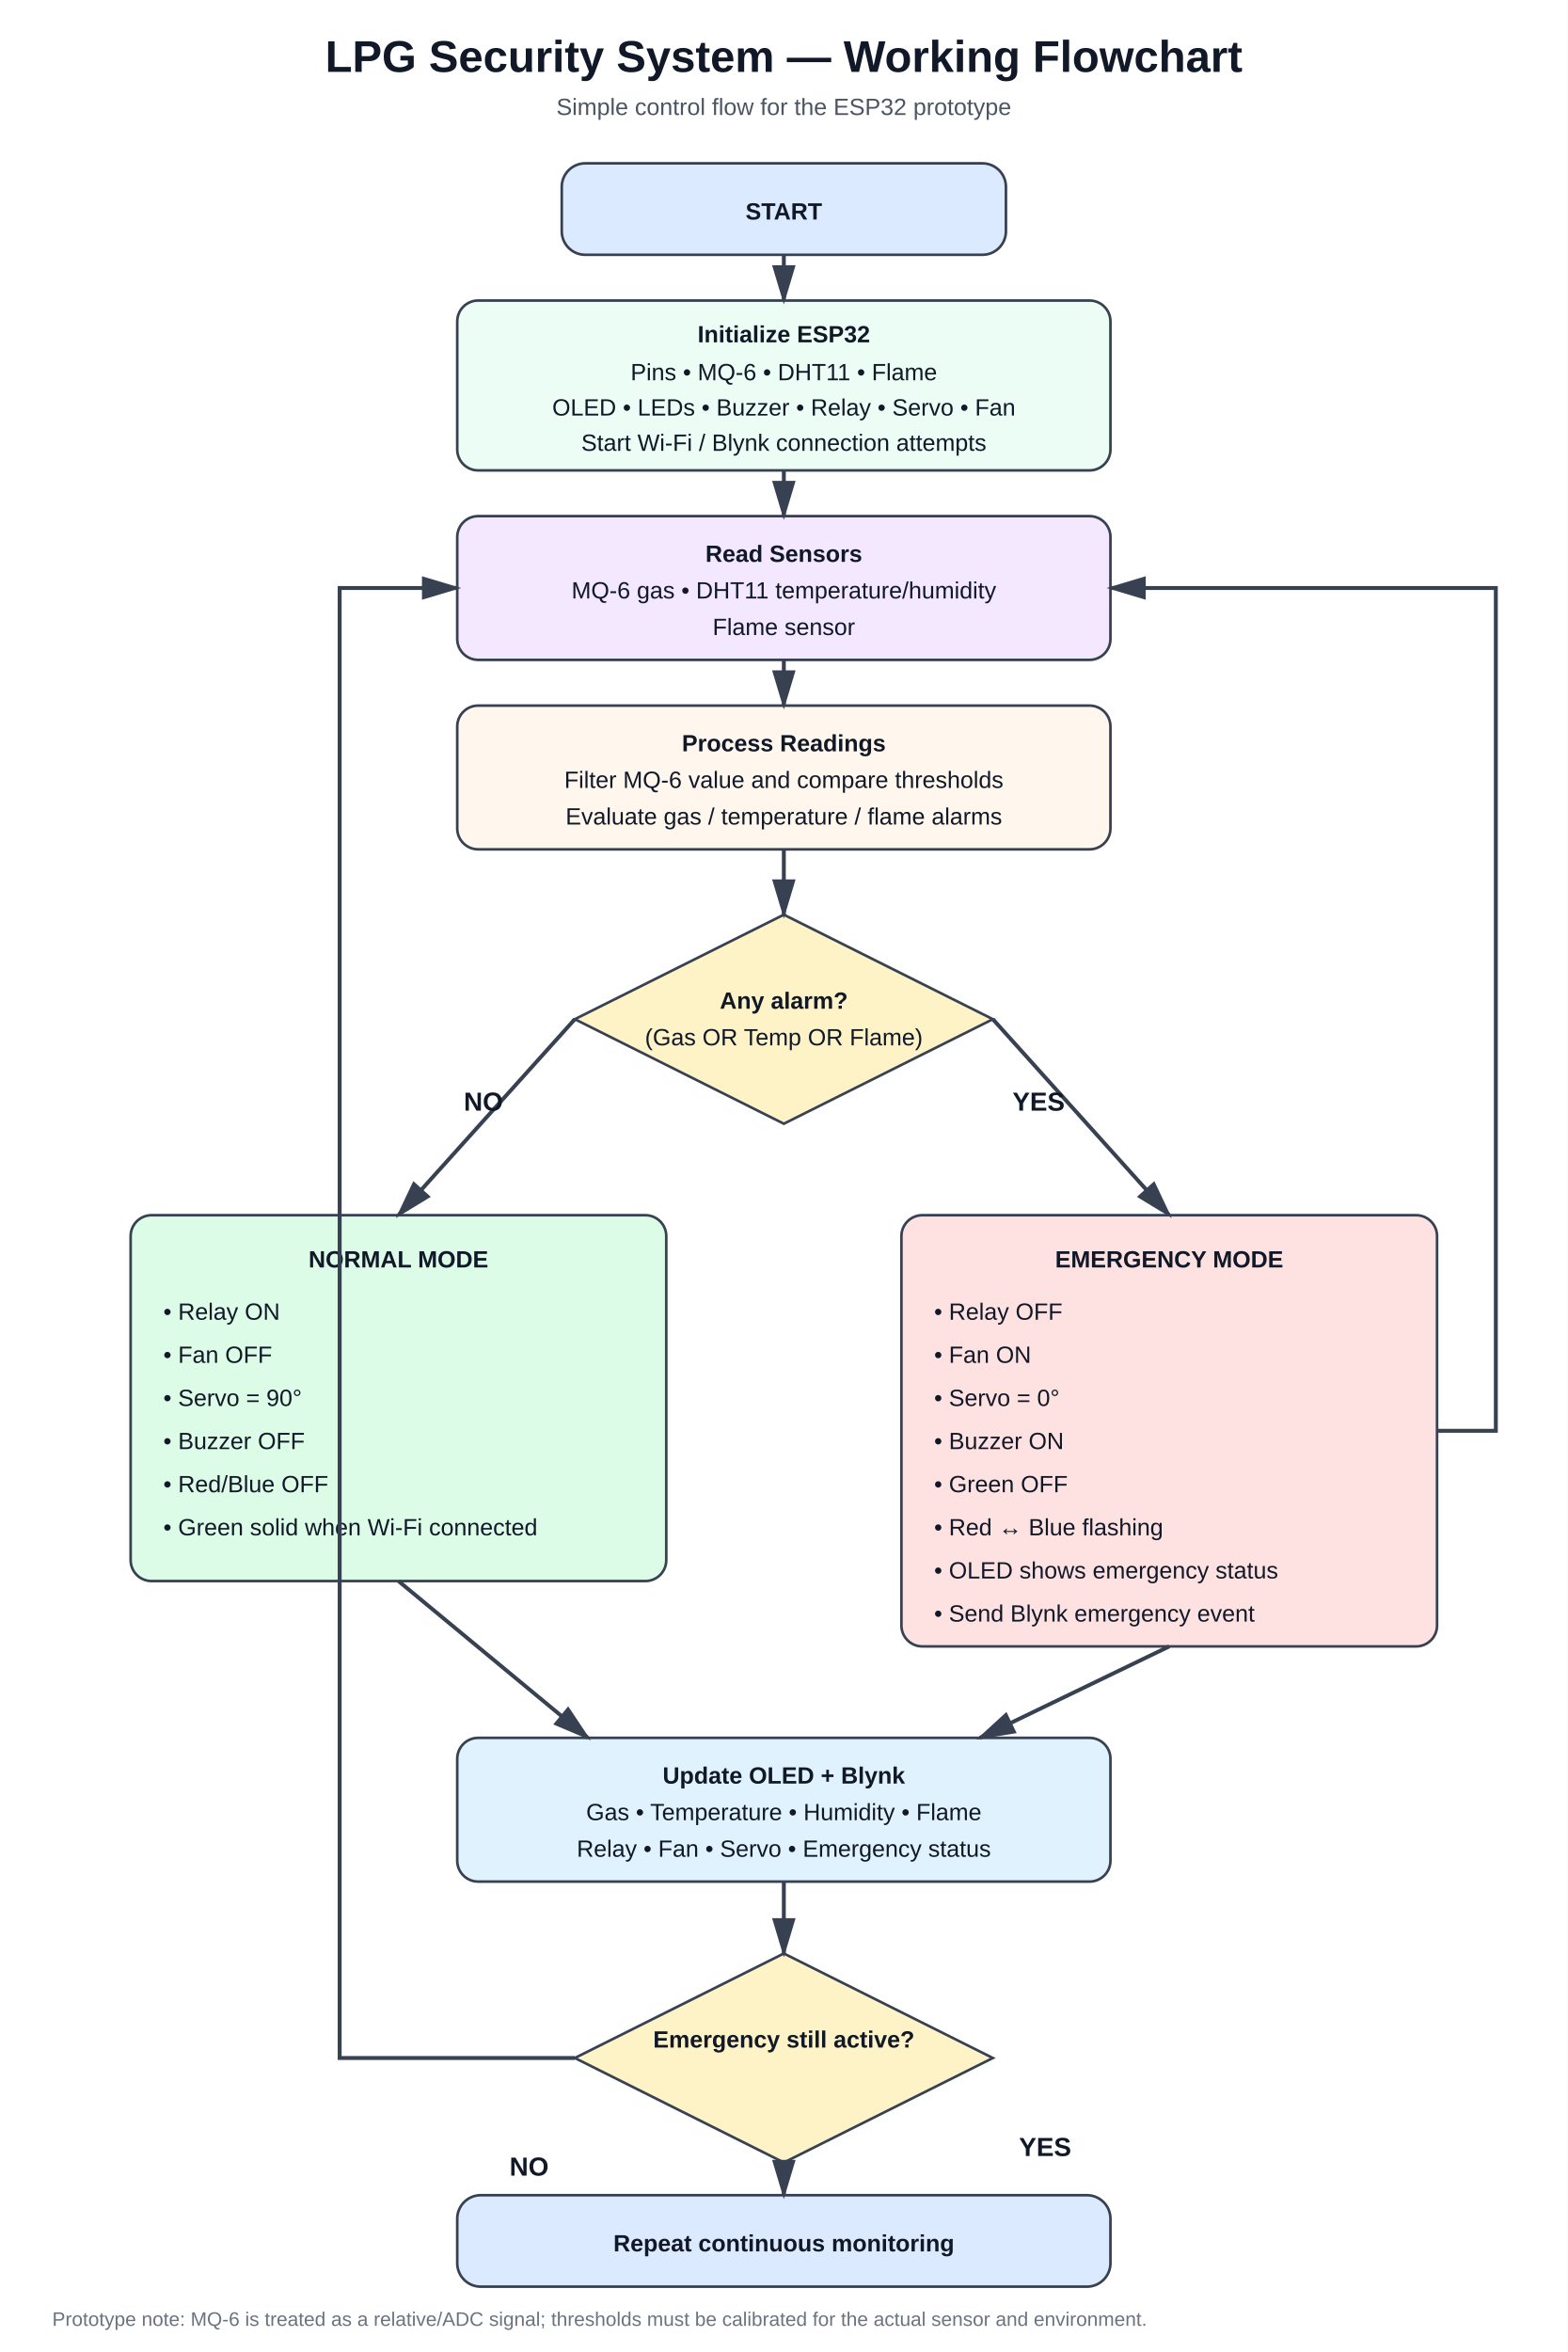
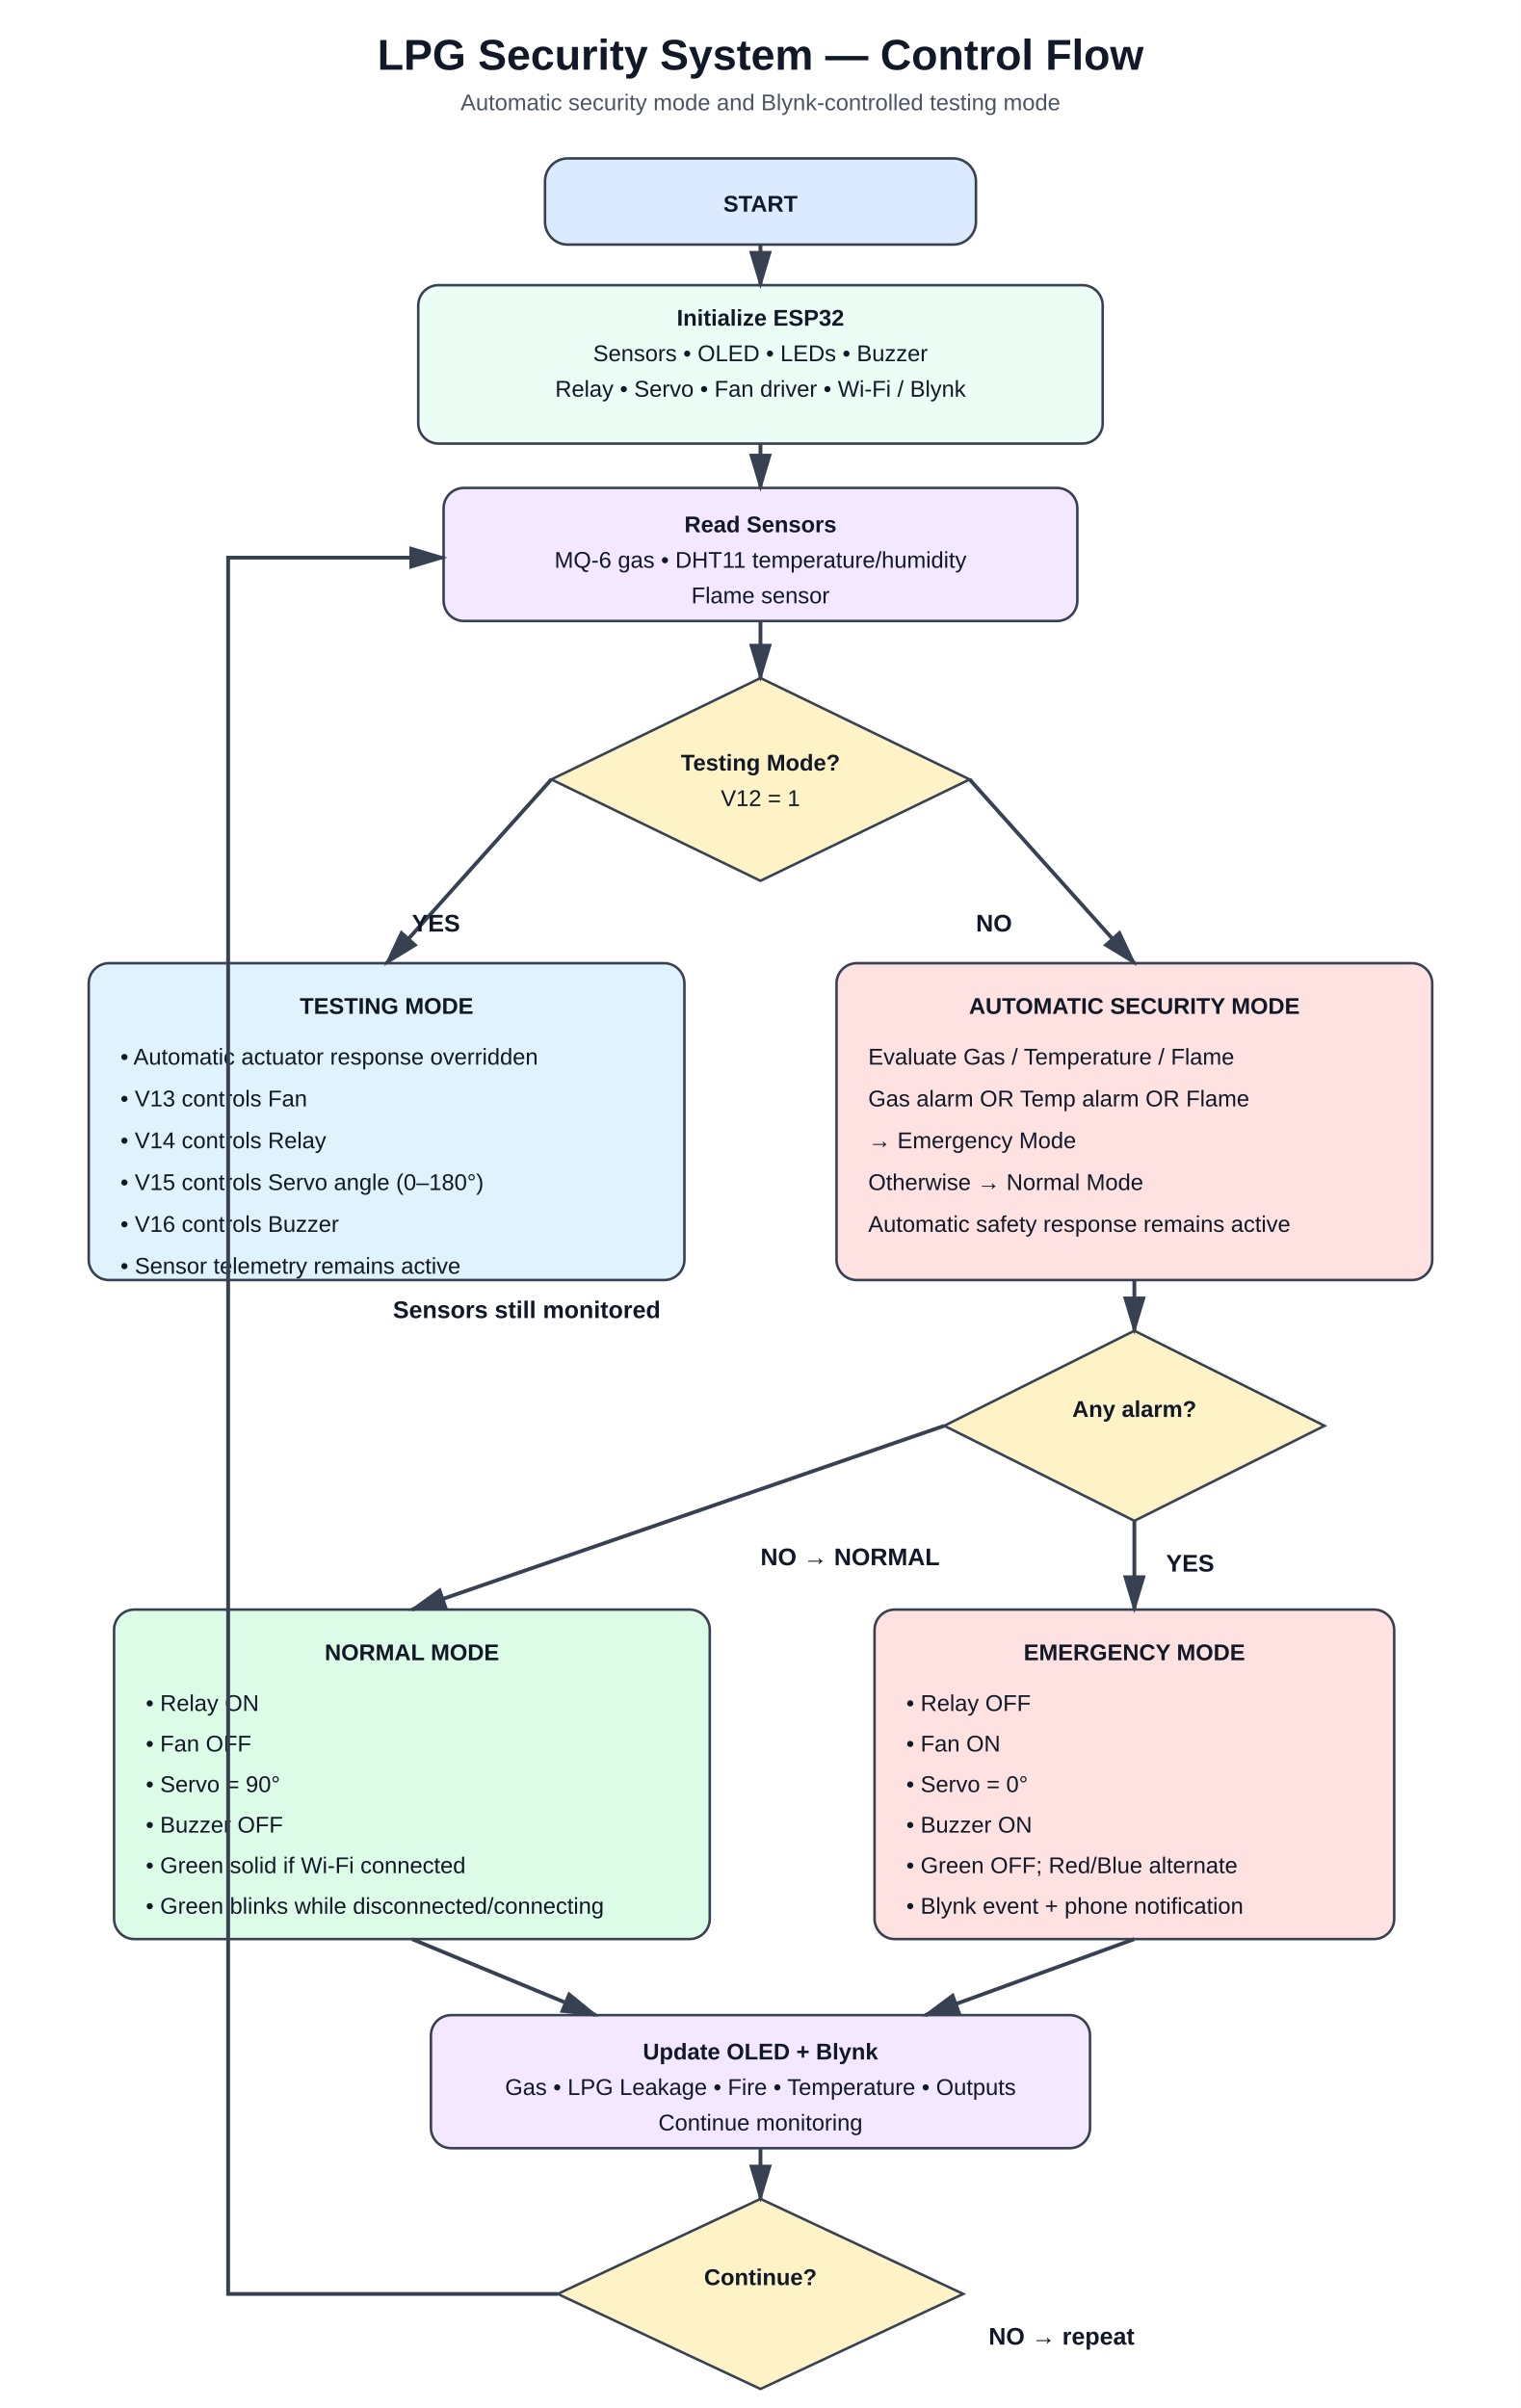
- <svg xmlns="http://www.w3.org/2000/svg" width="1200" height="1800" viewBox="0 0 1200 1800">
-   <rect width="1200" height="1800" fill="white" />
-   <text x="600" y="55" text-anchor="middle" font-family="Arial" font-size="34" font-weight="700" fill="#111827">LPG Security System — Working Flowchart</text>
-   <text x="600" y="88" text-anchor="middle" font-family="Arial" font-size="18" fill="#4b5563">Simple control flow for the ESP32 prototype</text>
+ <svg xmlns="http://www.w3.org/2000/svg" width="1200" height="1900" viewBox="0 0 1200 1900">
+   <rect width="1200" height="1900" fill="white" />
  <defs>
-     <marker id="arrow" markerWidth="10" markerHeight="10" refX="9" refY="3" orient="auto">
+     <marker id="a" markerWidth="10" markerHeight="10" refX="9" refY="3" orient="auto">
      <path d="M0,0 L10,3 L0,6 Z" fill="#374151" />
    </marker>
  </defs>
+   <text x="600" y="55" text-anchor="middle" font-family="Arial" font-size="34" font-weight="700" fill="#111827">LPG Security System — Control Flow</text>
+   <text x="600" y="87" text-anchor="middle" font-family="Arial" font-size="18" fill="#4b5563">Automatic security mode and Blynk-controlled testing mode</text>
  <g font-family="Arial" font-size="18" fill="#111827" stroke="#374151" stroke-width="2">
-     <rect x="430" y="125" width="340" height="70" rx="18" fill="#dbeafe" />
-     <text x="600" y="168" text-anchor="middle" stroke="none" font-weight="700">START</text>
-     <rect x="350" y="230" width="500" height="130" rx="16" fill="#ecfdf5" />
-     <text x="600" y="262" text-anchor="middle" stroke="none" font-weight="700">Initialize ESP32</text>
-     <text x="600" y="291" text-anchor="middle" stroke="none">Pins • MQ-6 • DHT11 • Flame</text>
-     <text x="600" y="318" text-anchor="middle" stroke="none">OLED • LEDs • Buzzer • Relay • Servo • Fan</text>
-     <text x="600" y="345" text-anchor="middle" stroke="none">Start Wi-Fi / Blynk connection attempts</text>
-     <rect x="350" y="395" width="500" height="110" rx="16" fill="#f3e8ff" />
-     <text x="600" y="430" text-anchor="middle" stroke="none" font-weight="700">Read Sensors</text>
-     <text x="600" y="458" text-anchor="middle" stroke="none">MQ-6 gas • DHT11 temperature/humidity</text>
-     <text x="600" y="486" text-anchor="middle" stroke="none">Flame sensor</text>
-     <rect x="350" y="540" width="500" height="110" rx="16" fill="#fff7ed" />
-     <text x="600" y="575" text-anchor="middle" stroke="none" font-weight="700">Process Readings</text>
-     <text x="600" y="603" text-anchor="middle" stroke="none">Filter MQ-6 value and compare thresholds</text>
-     <text x="600" y="631" text-anchor="middle" stroke="none">Evaluate gas / temperature / flame alarms</text>
-     <polygon points="600,700 760,780 600,860 440,780" fill="#fef3c7" />
-     <text x="600" y="772" text-anchor="middle" stroke="none" font-weight="700">Any alarm?</text>
-     <text x="600" y="800" text-anchor="middle" stroke="none">(Gas OR Temp OR Flame)</text>
-     <rect x="100" y="930" width="410" height="280" rx="16" fill="#dcfce7" />
-     <text x="305" y="970" text-anchor="middle" stroke="none" font-weight="700">NORMAL MODE</text>
-     <text x="125" y="1010" stroke="none">• Relay ON</text>
-     <text x="125" y="1043" stroke="none">• Fan OFF</text>
-     <text x="125" y="1076" stroke="none">• Servo = 90°</text>
-     <text x="125" y="1109" stroke="none">• Buzzer OFF</text>
-     <text x="125" y="1142" stroke="none">• Red/Blue OFF</text>
-     <text x="125" y="1175" stroke="none">• Green solid when Wi-Fi connected</text>
-     <rect x="690" y="930" width="410" height="330" rx="16" fill="#fee2e2" />
-     <text x="895" y="970" text-anchor="middle" stroke="none" font-weight="700">EMERGENCY MODE</text>
-     <text x="715" y="1010" stroke="none">• Relay OFF</text>
-     <text x="715" y="1043" stroke="none">• Fan ON</text>
-     <text x="715" y="1076" stroke="none">• Servo = 0°</text>
-     <text x="715" y="1109" stroke="none">• Buzzer ON</text>
-     <text x="715" y="1142" stroke="none">• Green OFF</text>
-     <text x="715" y="1175" stroke="none">• Red ↔ Blue flashing</text>
-     <text x="715" y="1208" stroke="none">• OLED shows emergency status</text>
-     <text x="715" y="1241" stroke="none">• Send Blynk emergency event</text>
-     <rect x="350" y="1330" width="500" height="110" rx="16" fill="#e0f2fe" />
-     <text x="600" y="1365" text-anchor="middle" stroke="none" font-weight="700">Update OLED + Blynk</text>
-     <text x="600" y="1393" text-anchor="middle" stroke="none">Gas • Temperature • Humidity • Flame</text>
-     <text x="600" y="1421" text-anchor="middle" stroke="none">Relay • Fan • Servo • Emergency status</text>
-     <polygon points="600,1495 760,1575 600,1655 440,1575" fill="#fef3c7" />
-     <text x="600" y="1567" text-anchor="middle" stroke="none" font-weight="700">Emergency still active?</text>
-     <rect x="350" y="1680" width="500" height="70" rx="18" fill="#dbeafe" />
-     <text x="600" y="1723" text-anchor="middle" stroke="none" font-weight="700">Repeat continuous monitoring</text>
+     <rect x="430" y="125" width="340" height="68" rx="18" fill="#dbeafe" />
+     <text x="600" y="167" text-anchor="middle" stroke="none" font-weight="700">START</text>
+     <rect x="330" y="225" width="540" height="125" rx="16" fill="#ecfdf5" />
+     <text x="600" y="257" text-anchor="middle" stroke="none" font-weight="700">Initialize ESP32</text>
+     <text x="600" y="285" text-anchor="middle" stroke="none">Sensors • OLED • LEDs • Buzzer</text>
+     <text x="600" y="313" text-anchor="middle" stroke="none">Relay • Servo • Fan driver • Wi-Fi / Blynk</text>
+     <rect x="350" y="385" width="500" height="105" rx="16" fill="#f3e8ff" />
+     <text x="600" y="420" text-anchor="middle" stroke="none" font-weight="700">Read Sensors</text>
+     <text x="600" y="448" text-anchor="middle" stroke="none">MQ-6 gas • DHT11 temperature/humidity</text>
+     <text x="600" y="476" text-anchor="middle" stroke="none">Flame sensor</text>
+     <polygon points="600,535 765,615 600,695 435,615" fill="#fef3c7" />
+     <text x="600" y="608" text-anchor="middle" stroke="none" font-weight="700">Testing Mode?</text>
+     <text x="600" y="636" text-anchor="middle" stroke="none">V12 = 1</text>
+     <rect x="70" y="760" width="470" height="250" rx="16" fill="#e0f2fe" />
+     <text x="305" y="800" text-anchor="middle" stroke="none" font-weight="700">TESTING MODE</text>
+     <text x="95" y="840" stroke="none">• Automatic actuator response overridden</text>
+     <text x="95" y="873" stroke="none">• V13 controls Fan</text>
+     <text x="95" y="906" stroke="none">• V14 controls Relay</text>
+     <text x="95" y="939" stroke="none">• V15 controls Servo angle (0–180°)</text>
+     <text x="95" y="972" stroke="none">• V16 controls Buzzer</text>
+     <text x="95" y="1005" stroke="none">• Sensor telemetry remains active</text>
+     <rect x="660" y="760" width="470" height="250" rx="16" fill="#fee2e2" />
+     <text x="895" y="800" text-anchor="middle" stroke="none" font-weight="700">AUTOMATIC SECURITY MODE</text>
+     <text x="685" y="840" stroke="none">Evaluate Gas / Temperature / Flame</text>
+     <text x="685" y="873" stroke="none">Gas alarm OR Temp alarm OR Flame</text>
+     <text x="685" y="906" stroke="none">→ Emergency Mode</text>
+     <text x="685" y="939" stroke="none">Otherwise → Normal Mode</text>
+     <text x="685" y="972" stroke="none">Automatic safety response remains active</text>
+     <polygon points="895,1050 1045,1125 895,1200 745,1125" fill="#fef3c7" />
+     <text x="895" y="1118" text-anchor="middle" stroke="none" font-weight="700">Any alarm?</text>
+     <rect x="690" y="1270" width="410" height="260" rx="16" fill="#fee2e2" />
+     <text x="895" y="1310" text-anchor="middle" stroke="none" font-weight="700">EMERGENCY MODE</text>
+     <text x="715" y="1350" stroke="none">• Relay OFF</text>
+     <text x="715" y="1382" stroke="none">• Fan ON</text>
+     <text x="715" y="1414" stroke="none">• Servo = 0°</text>
+     <text x="715" y="1446" stroke="none">• Buzzer ON</text>
+     <text x="715" y="1478" stroke="none">• Green OFF; Red/Blue alternate</text>
+     <text x="715" y="1510" stroke="none">• Blynk event + phone notification</text>
+     <rect x="90" y="1270" width="470" height="260" rx="16" fill="#dcfce7" />
+     <text x="325" y="1310" text-anchor="middle" stroke="none" font-weight="700">NORMAL MODE</text>
+     <text x="115" y="1350" stroke="none">• Relay ON</text>
+     <text x="115" y="1382" stroke="none">• Fan OFF</text>
+     <text x="115" y="1414" stroke="none">• Servo = 90°</text>
+     <text x="115" y="1446" stroke="none">• Buzzer OFF</text>
+     <text x="115" y="1478" stroke="none">• Green solid if Wi-Fi connected</text>
+     <text x="115" y="1510" stroke="none">• Green blinks while disconnected/connecting</text>
+     <rect x="340" y="1590" width="520" height="105" rx="16" fill="#f3e8ff" />
+     <text x="600" y="1625" text-anchor="middle" stroke="none" font-weight="700">Update OLED + Blynk</text>
+     <text x="600" y="1653" text-anchor="middle" stroke="none">Gas • LPG Leakage • Fire • Temperature • Outputs</text>
+     <text x="600" y="1681" text-anchor="middle" stroke="none">Continue monitoring</text>
+     <polygon points="600,1735 760,1810 600,1885 440,1810" fill="#fef3c7" />
+     <text x="600" y="1803" text-anchor="middle" stroke="none" font-weight="700">Continue?</text>
  </g>
-   <g stroke="#374151" stroke-width="3" fill="none" marker-end="url(#arrow)">
-     <line x1="600" y1="195" x2="600" y2="230" />
-     <line x1="600" y1="360" x2="600" y2="395" />
-     <line x1="600" y1="505" x2="600" y2="540" />
-     <line x1="600" y1="650" x2="600" y2="700" />
-     <line x1="440" y1="780" x2="305" y2="930" />
-     <line x1="760" y1="780" x2="895" y2="930" />
-     <line x1="305" y1="1210" x2="450" y2="1330" />
-     <line x1="895" y1="1260" x2="750" y2="1330" />
-     <line x1="600" y1="1440" x2="600" y2="1495" />
-     <line x1="600" y1="1655" x2="600" y2="1680" />
-     <path d="M440 1575 H260 V450 H350" />
-     <path d="M1100 1095 H1145 V450 H850" />
+   <g stroke="#374151" stroke-width="3" fill="none" marker-end="url(#a)">
+     <line x1="600" y1="193" x2="600" y2="225" />
+     <line x1="600" y1="350" x2="600" y2="385" />
+     <line x1="600" y1="490" x2="600" y2="535" />
+     <line x1="435" y1="615" x2="305" y2="760" />
+     <line x1="765" y1="615" x2="895" y2="760" />
+     <line x1="895" y1="1010" x2="895" y2="1050" />
+     <line x1="895" y1="1200" x2="895" y2="1270" />
+     <line x1="745" y1="1125" x2="325" y2="1270" />
+     <line x1="325" y1="1530" x2="470" y2="1590" />
+     <line x1="895" y1="1530" x2="730" y2="1590" />
+     <line x1="600" y1="1695" x2="600" y2="1735" />
+     <path d="M440 1810 H180 V440 H350" />
  </g>
-   <g font-family="Arial" font-size="20" font-weight="700" fill="#111827">
-     <text x="355" y="850">NO</text>
-     <text x="775" y="850">YES</text>
-     <text x="390" y="1665">NO</text>
-     <text x="780" y="1650">YES</text>
+   <g font-family="Arial" font-size="19" font-weight="700" fill="#111827">
+     <text x="325" y="735">YES</text>
+     <text x="770" y="735">NO</text>
+     <text x="920" y="1240">YES</text>
+     <text x="600" y="1235">NO → NORMAL</text>
+     <text x="780" y="1850">NO → repeat</text>
+     <text x="310" y="1040">Sensors still monitored</text>
  </g>
-   <text x="40" y="1780" font-family="Arial" font-size="15" fill="#6b7280">Prototype note: MQ-6 is treated as a relative/ADC signal; thresholds must be calibrated for the actual sensor and environment.</text>
+   <text x="60" y="184" font-family="Arial" font-size="14" fill="#6b7280" />
</svg>
